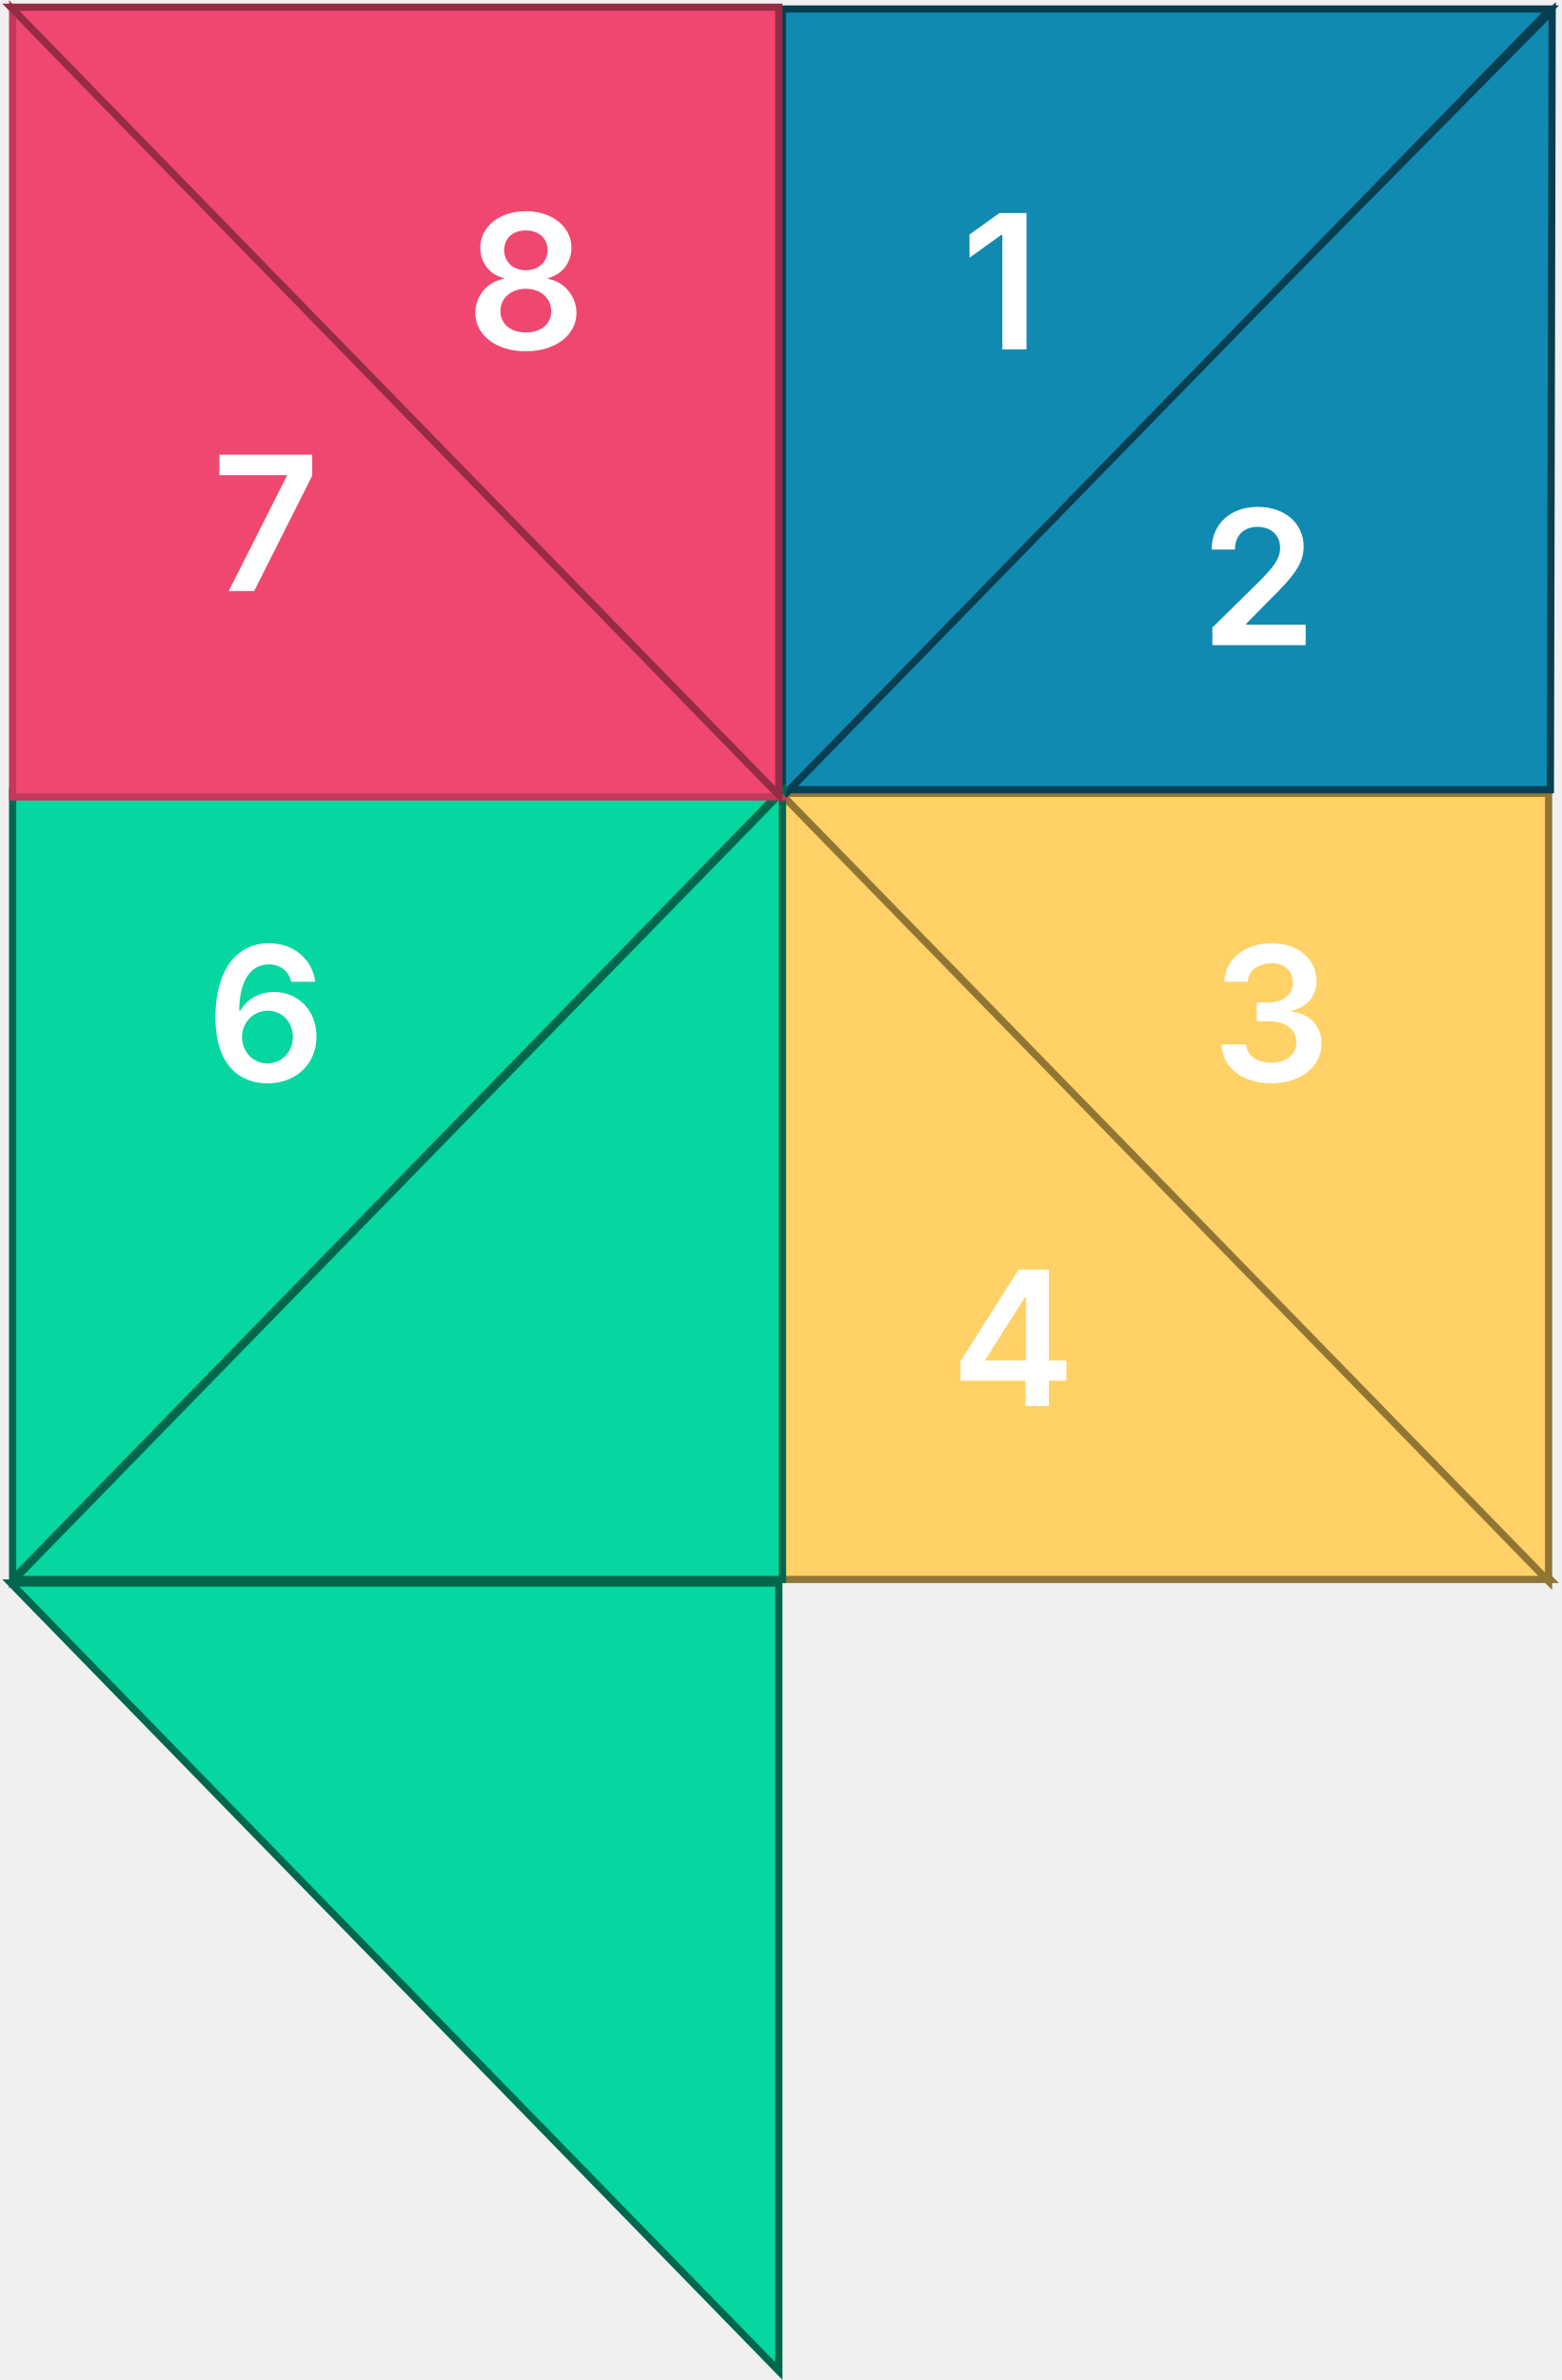
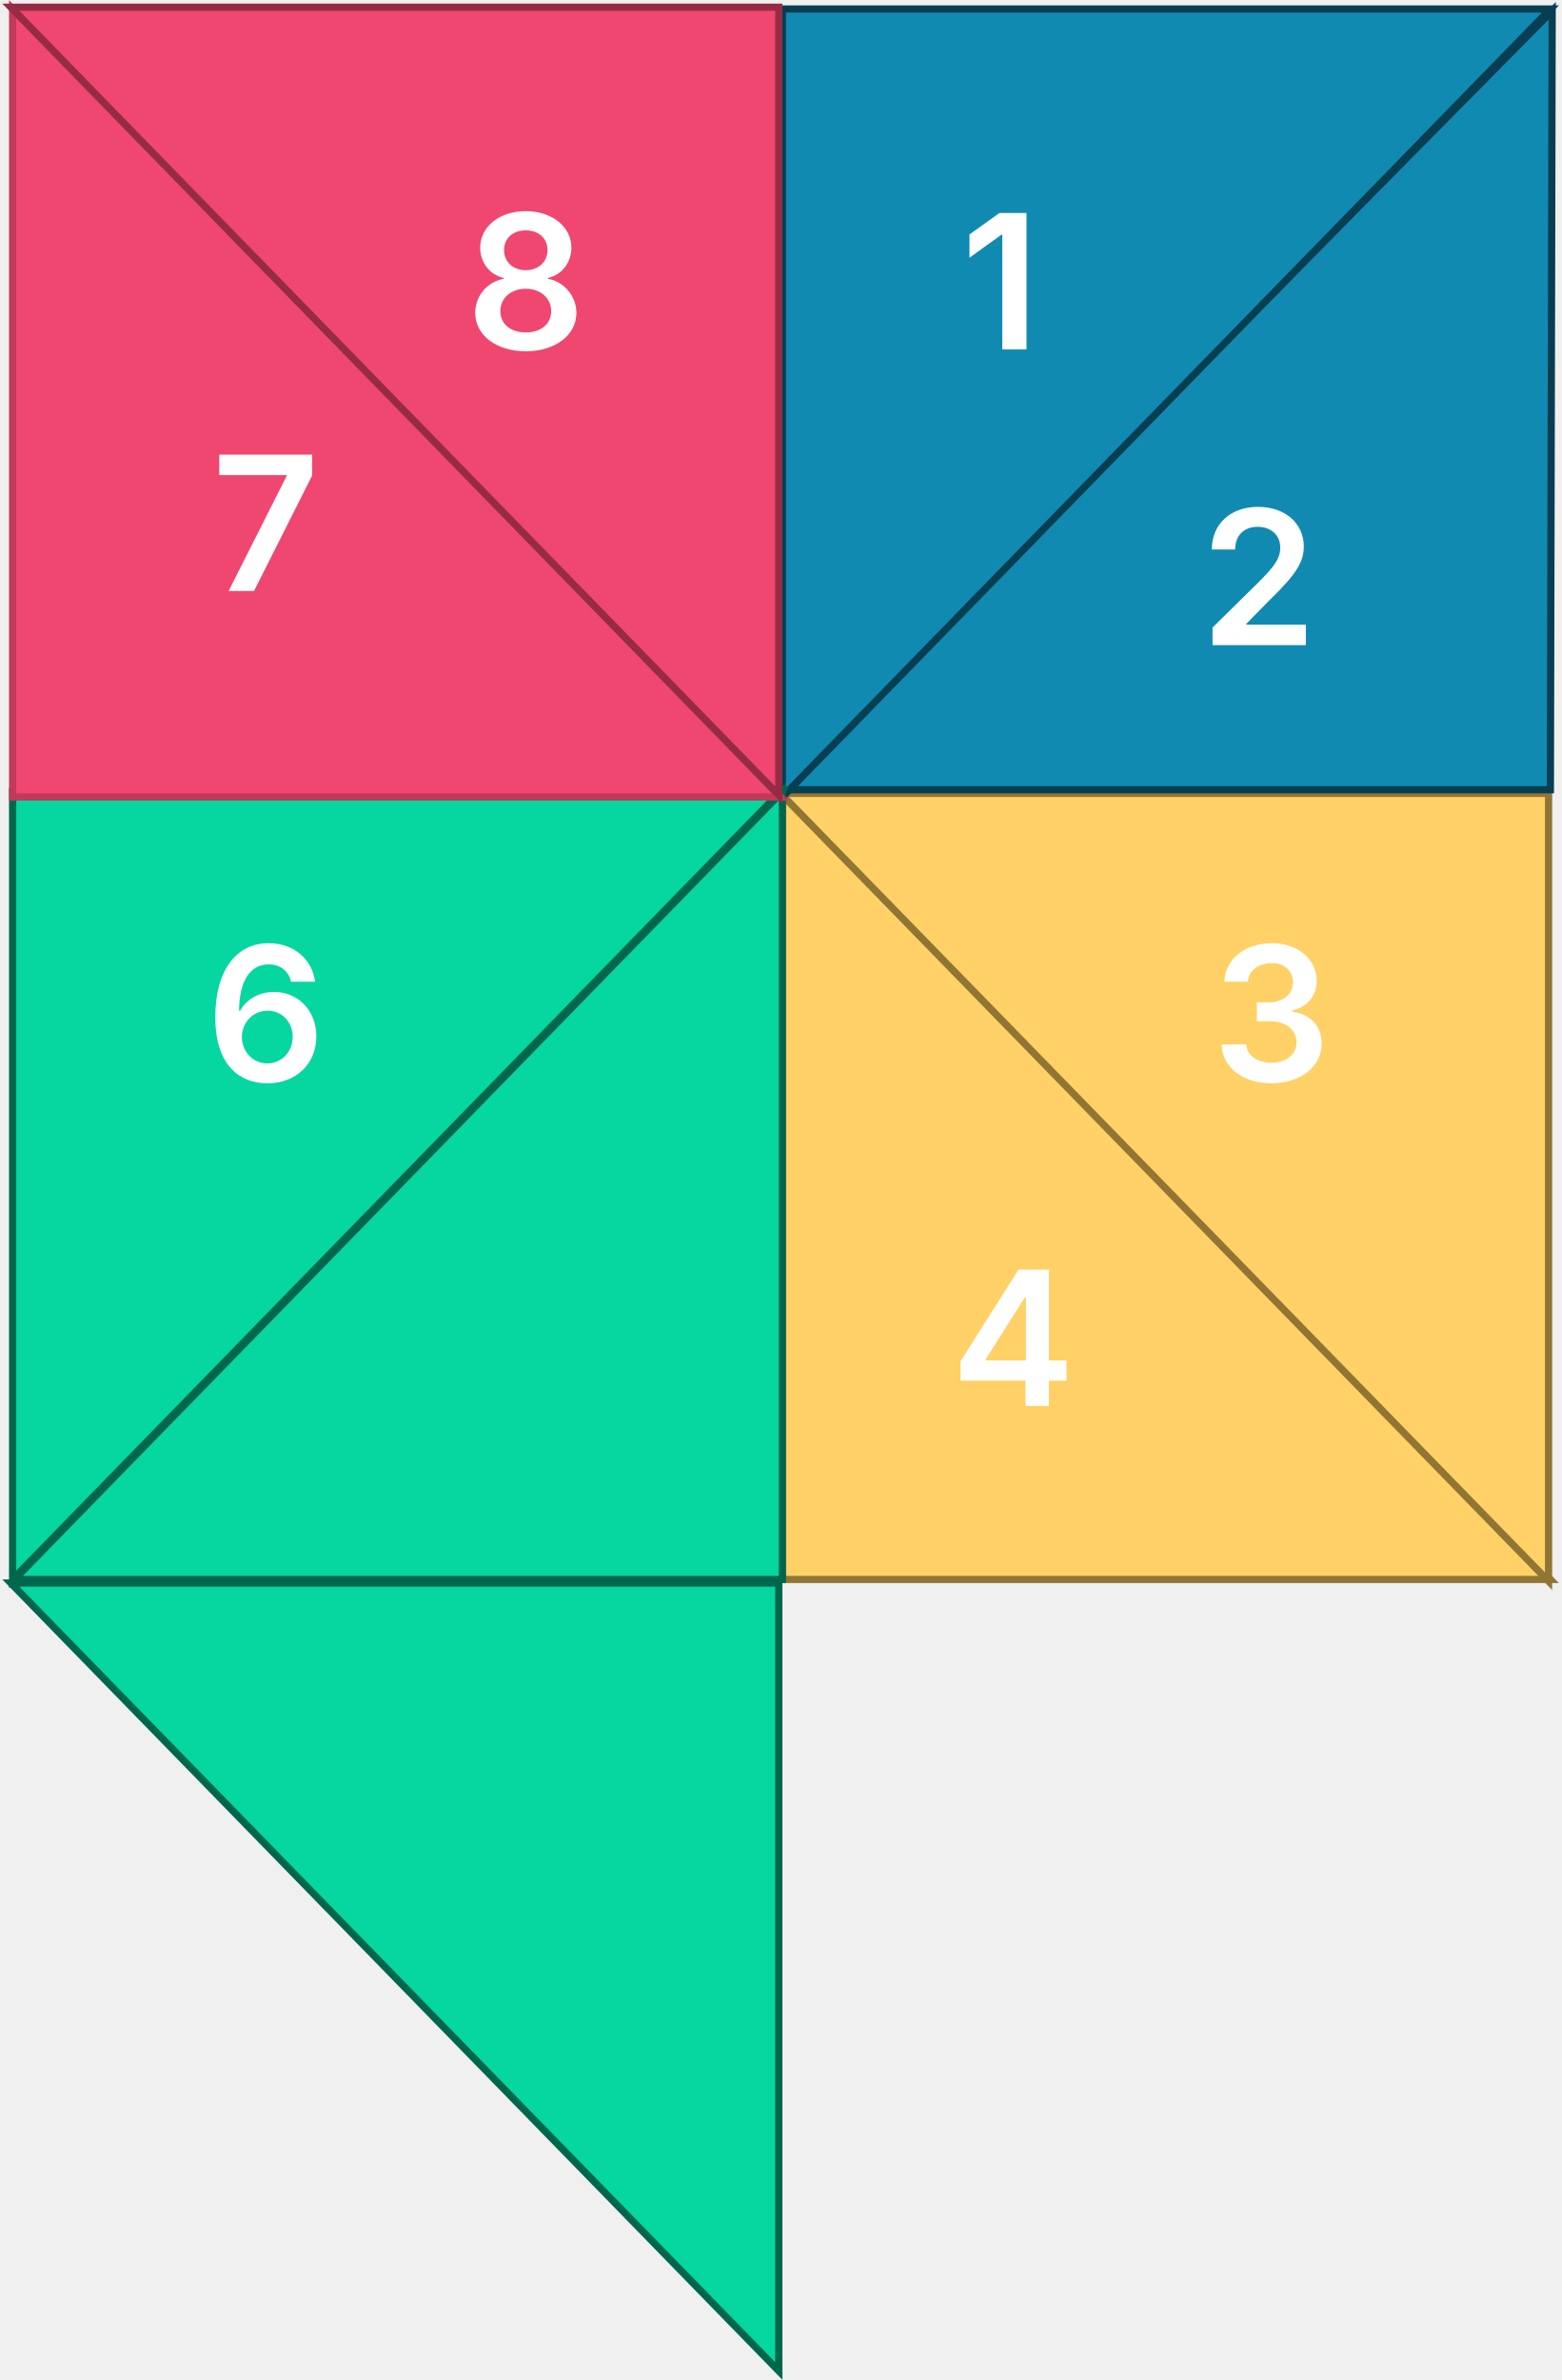
<svg xmlns="http://www.w3.org/2000/svg" width="433" height="660" viewBox="0 0 433 660" fill="none">
  <g id="5-Opened">
    <g id="Bottom-Right-4">
      <path id="Bottom-Left-2-Flap" d="M217 219.5L430 438H217V219.5Z" fill="#FFD166" stroke="#917535" stroke-width="2" />
      <text id="4" fill="white" xml:space="preserve" style="white-space: pre" font-family="Inter" font-size="52" font-weight="600" letter-spacing="0em">
-         <tspan x="263.684" y="389.909">4</tspan>
+         <tspan x="263.7" y="389.9">4</tspan>
      </text>
    </g>
    <g id="Bottom-Right-3">
      <path id="Bottom-Left-1-Flap" d="M429.5 438.5L216.5 220H429.5V438.5Z" fill="#FFD166" stroke="#917535" stroke-width="2" />
      <text id="3" fill="white" xml:space="preserve" style="white-space: pre" font-family="Inter" font-size="52" font-weight="600" letter-spacing="0em">
-         <tspan x="336.064" y="299.909">3</tspan>
+         <tspan x="336.1" y="299.9">3</tspan>
      </text>
    </g>
    <g id="Top-Right-2">
      <path id="Top-Left-1-Flap" d="M430.5 3L217 219H430L430.5 3Z" fill="#118AB2" stroke="#073E51" stroke-width="2" />
      <text id="2" fill="white" xml:space="preserve" style="white-space: pre" font-family="Inter" font-size="52" font-weight="600" letter-spacing="0em">
-         <tspan x="332.852" y="178.909">2</tspan>
+         <tspan x="332.9" y="178.9">2</tspan>
      </text>
    </g>
    <g id="Top-Right-1">
      <path id="Top-Left-1-Flap_2" d="M217 221L430 2.5H217V221Z" fill="#118AB2" stroke="#073E51" stroke-width="2" />
      <text id="1" fill="white" xml:space="preserve" style="white-space: pre" font-family="Inter" font-size="52" font-weight="600" letter-spacing="0em">
-         <tspan x="266.508" y="96.909">1</tspan>
+         <tspan x="266.5" y="96.9">1</tspan>
      </text>
    </g>
    <g id="Bottom-Left-5">
      <path id="Bottom-Left-2-Flap_2" d="M217 219.5L4 438H217V219.5Z" fill="#06D6A0" stroke="#00664C" stroke-width="2" />
    </g>
    <g id="Bottom-Left-5-Open">
      <path id="Bottom-Left-2-Flap-Opened" d="M216 657.5L3 439H216V657.5Z" fill="#06D6A0" stroke="#00664C" stroke-width="2" />
    </g>
    <g id="Bottom-Left-6">
      <path id="Bottom-Left-1-Flap_2" d="M3.5 438L216.5 219.5H3.5V438Z" fill="#06D6A0" stroke="#00664C" stroke-width="2" />
      <text id="6" fill="white" xml:space="preserve" style="white-space: pre" font-family="Inter" font-size="52" font-weight="600" letter-spacing="0em">
-         <tspan x="57.141" y="299.909">6</tspan>
+         <tspan x="57.1" y="299.9">6</tspan>
      </text>
    </g>
    <g id="Top-Left-7">
      <path id="Top-Left-1-Flap_3" d="M3.5 2.5L216.5 221H3.5V2.5Z" fill="#EF476F" stroke="#C2395A" stroke-width="2" />
      <text id="7" fill="white" xml:space="preserve" style="white-space: pre" font-family="Inter" font-size="52" font-weight="600" letter-spacing="0em">
-         <tspan x="58.74" y="163.909">7</tspan>
+         <tspan x="58.7" y="163.9">7</tspan>
      </text>
    </g>
    <g id="Top-Left-8">
      <path id="Top-Left-1-Flap_4" d="M216 220.5L3 2H216V220.5Z" fill="#EF476F" stroke="#962B44" stroke-width="2" />
      <text id="8" fill="white" xml:space="preserve" style="white-space: pre" font-family="Inter" font-size="52" font-weight="600" letter-spacing="0em">
-         <tspan x="129.217" y="96.909">8</tspan>
+         <tspan x="129.2" y="96.9">8</tspan>
      </text>
    </g>
  </g>
</svg>
